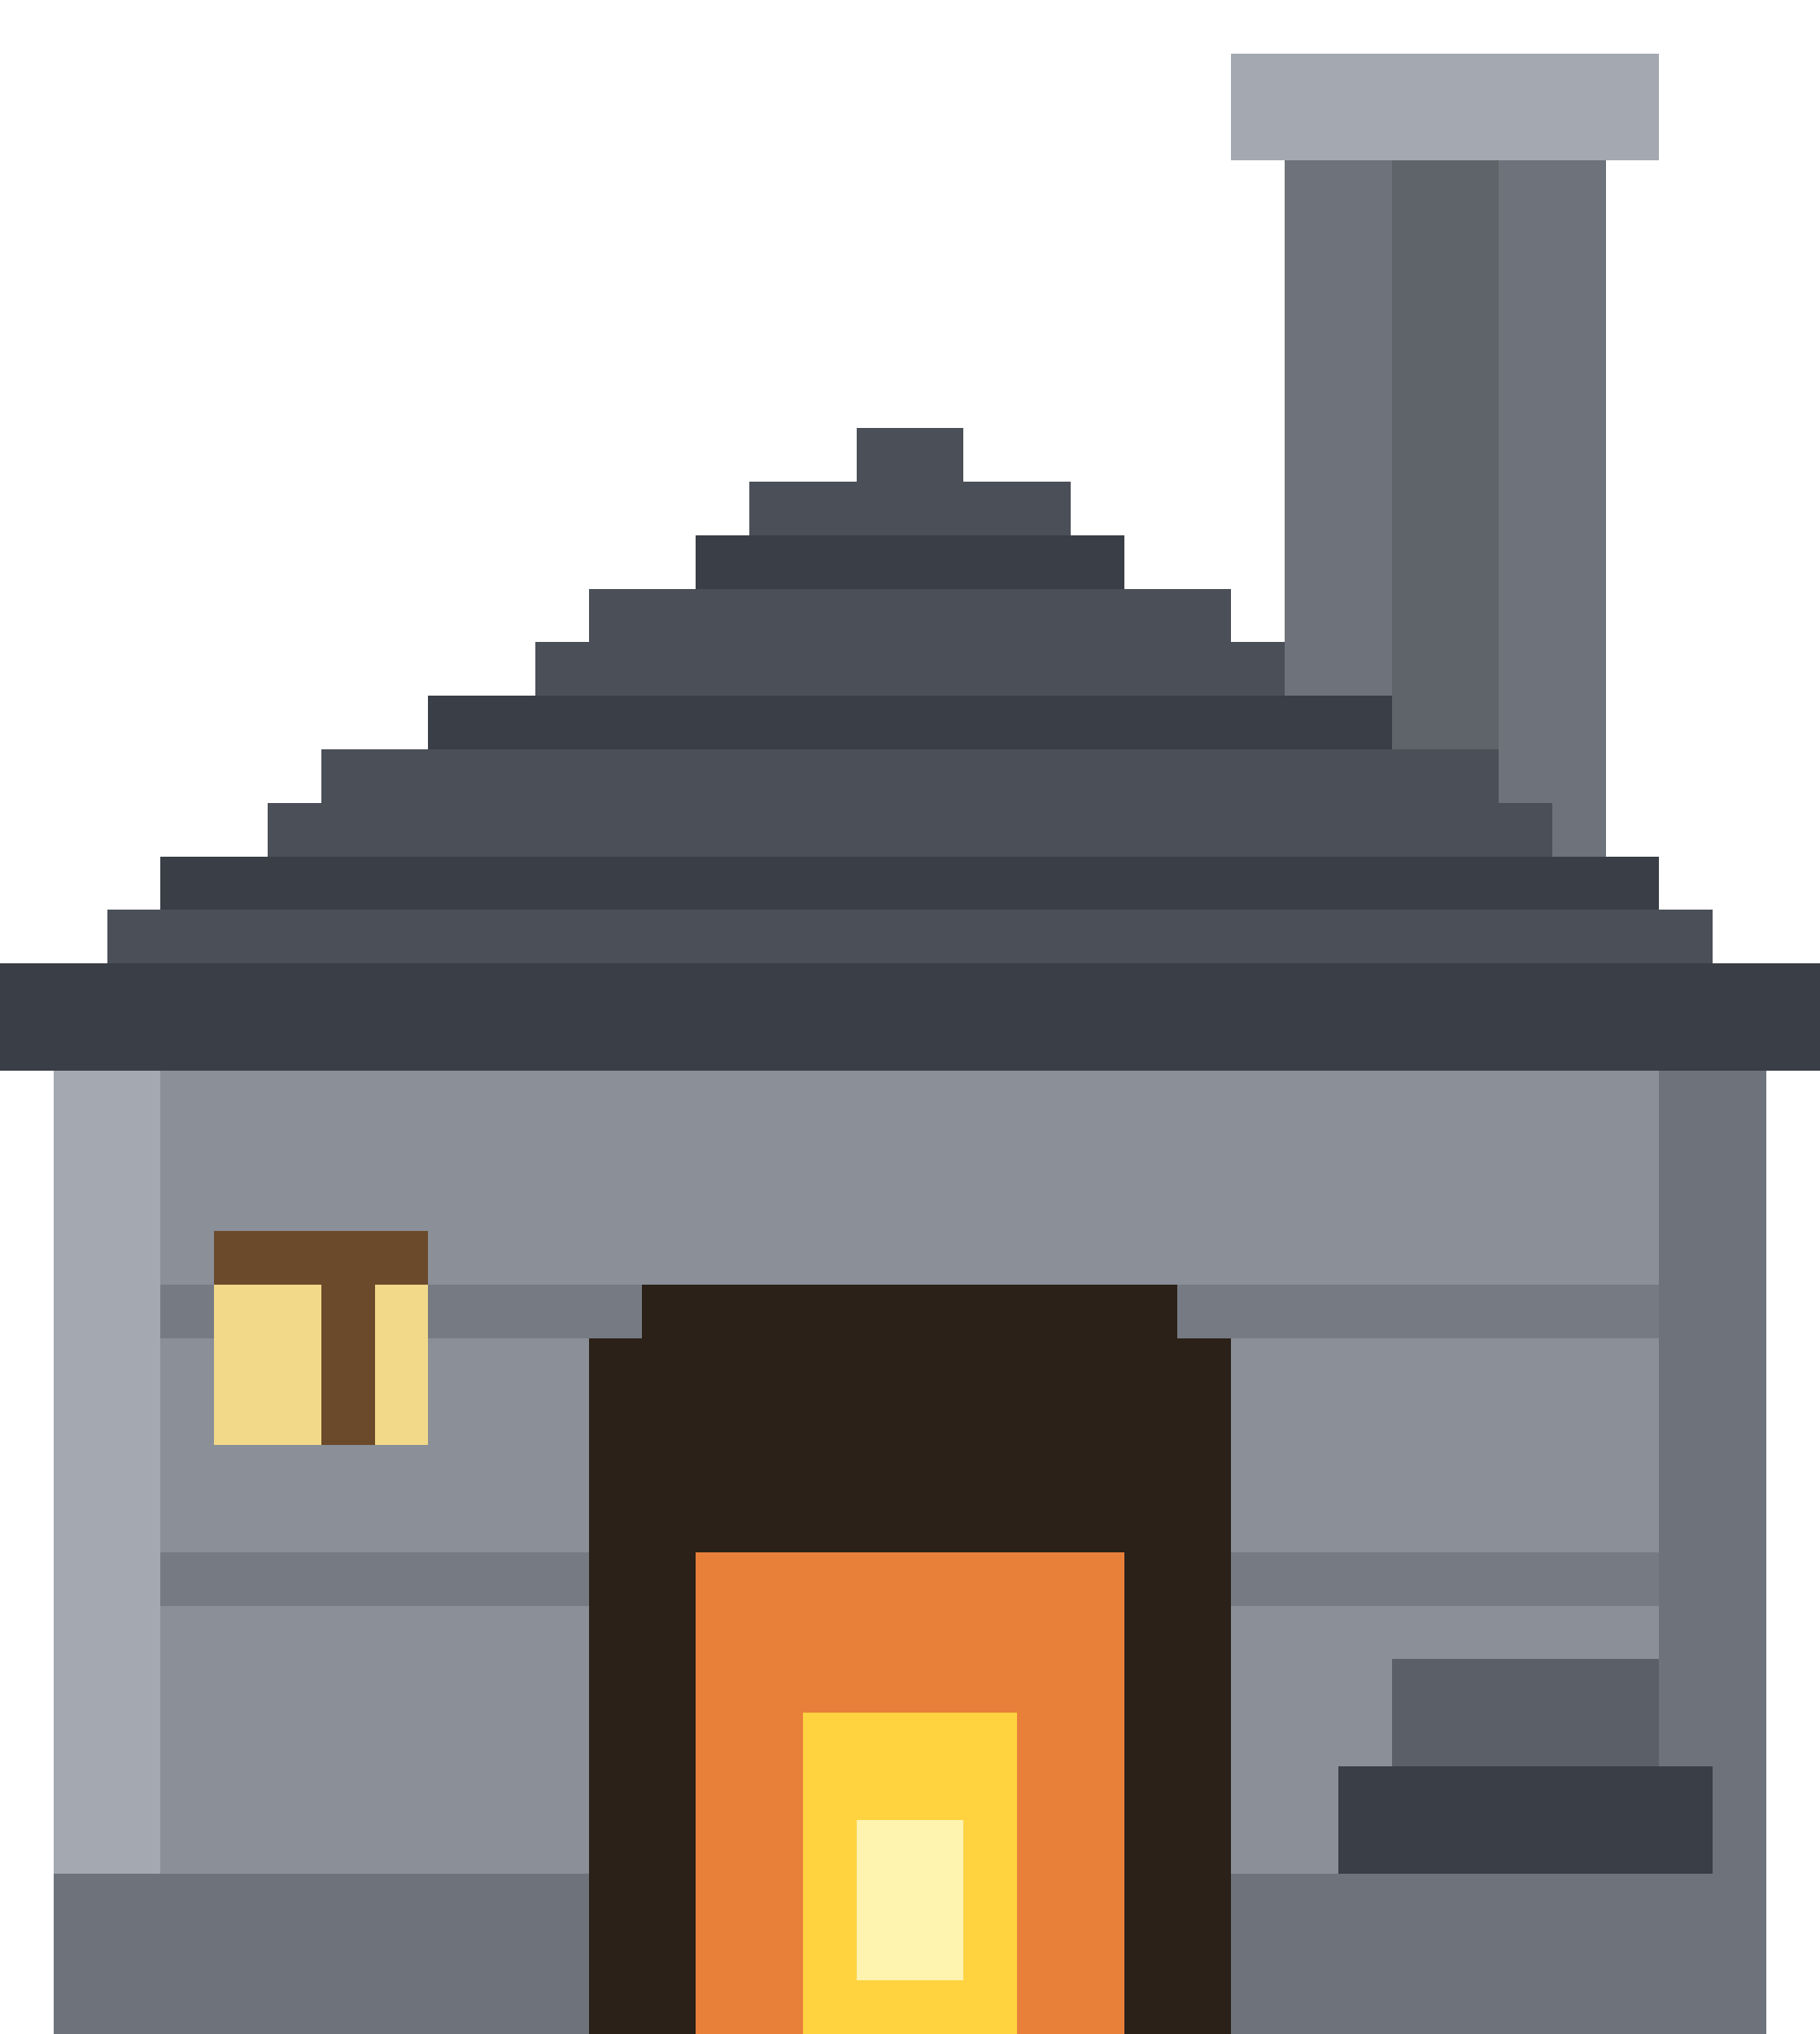
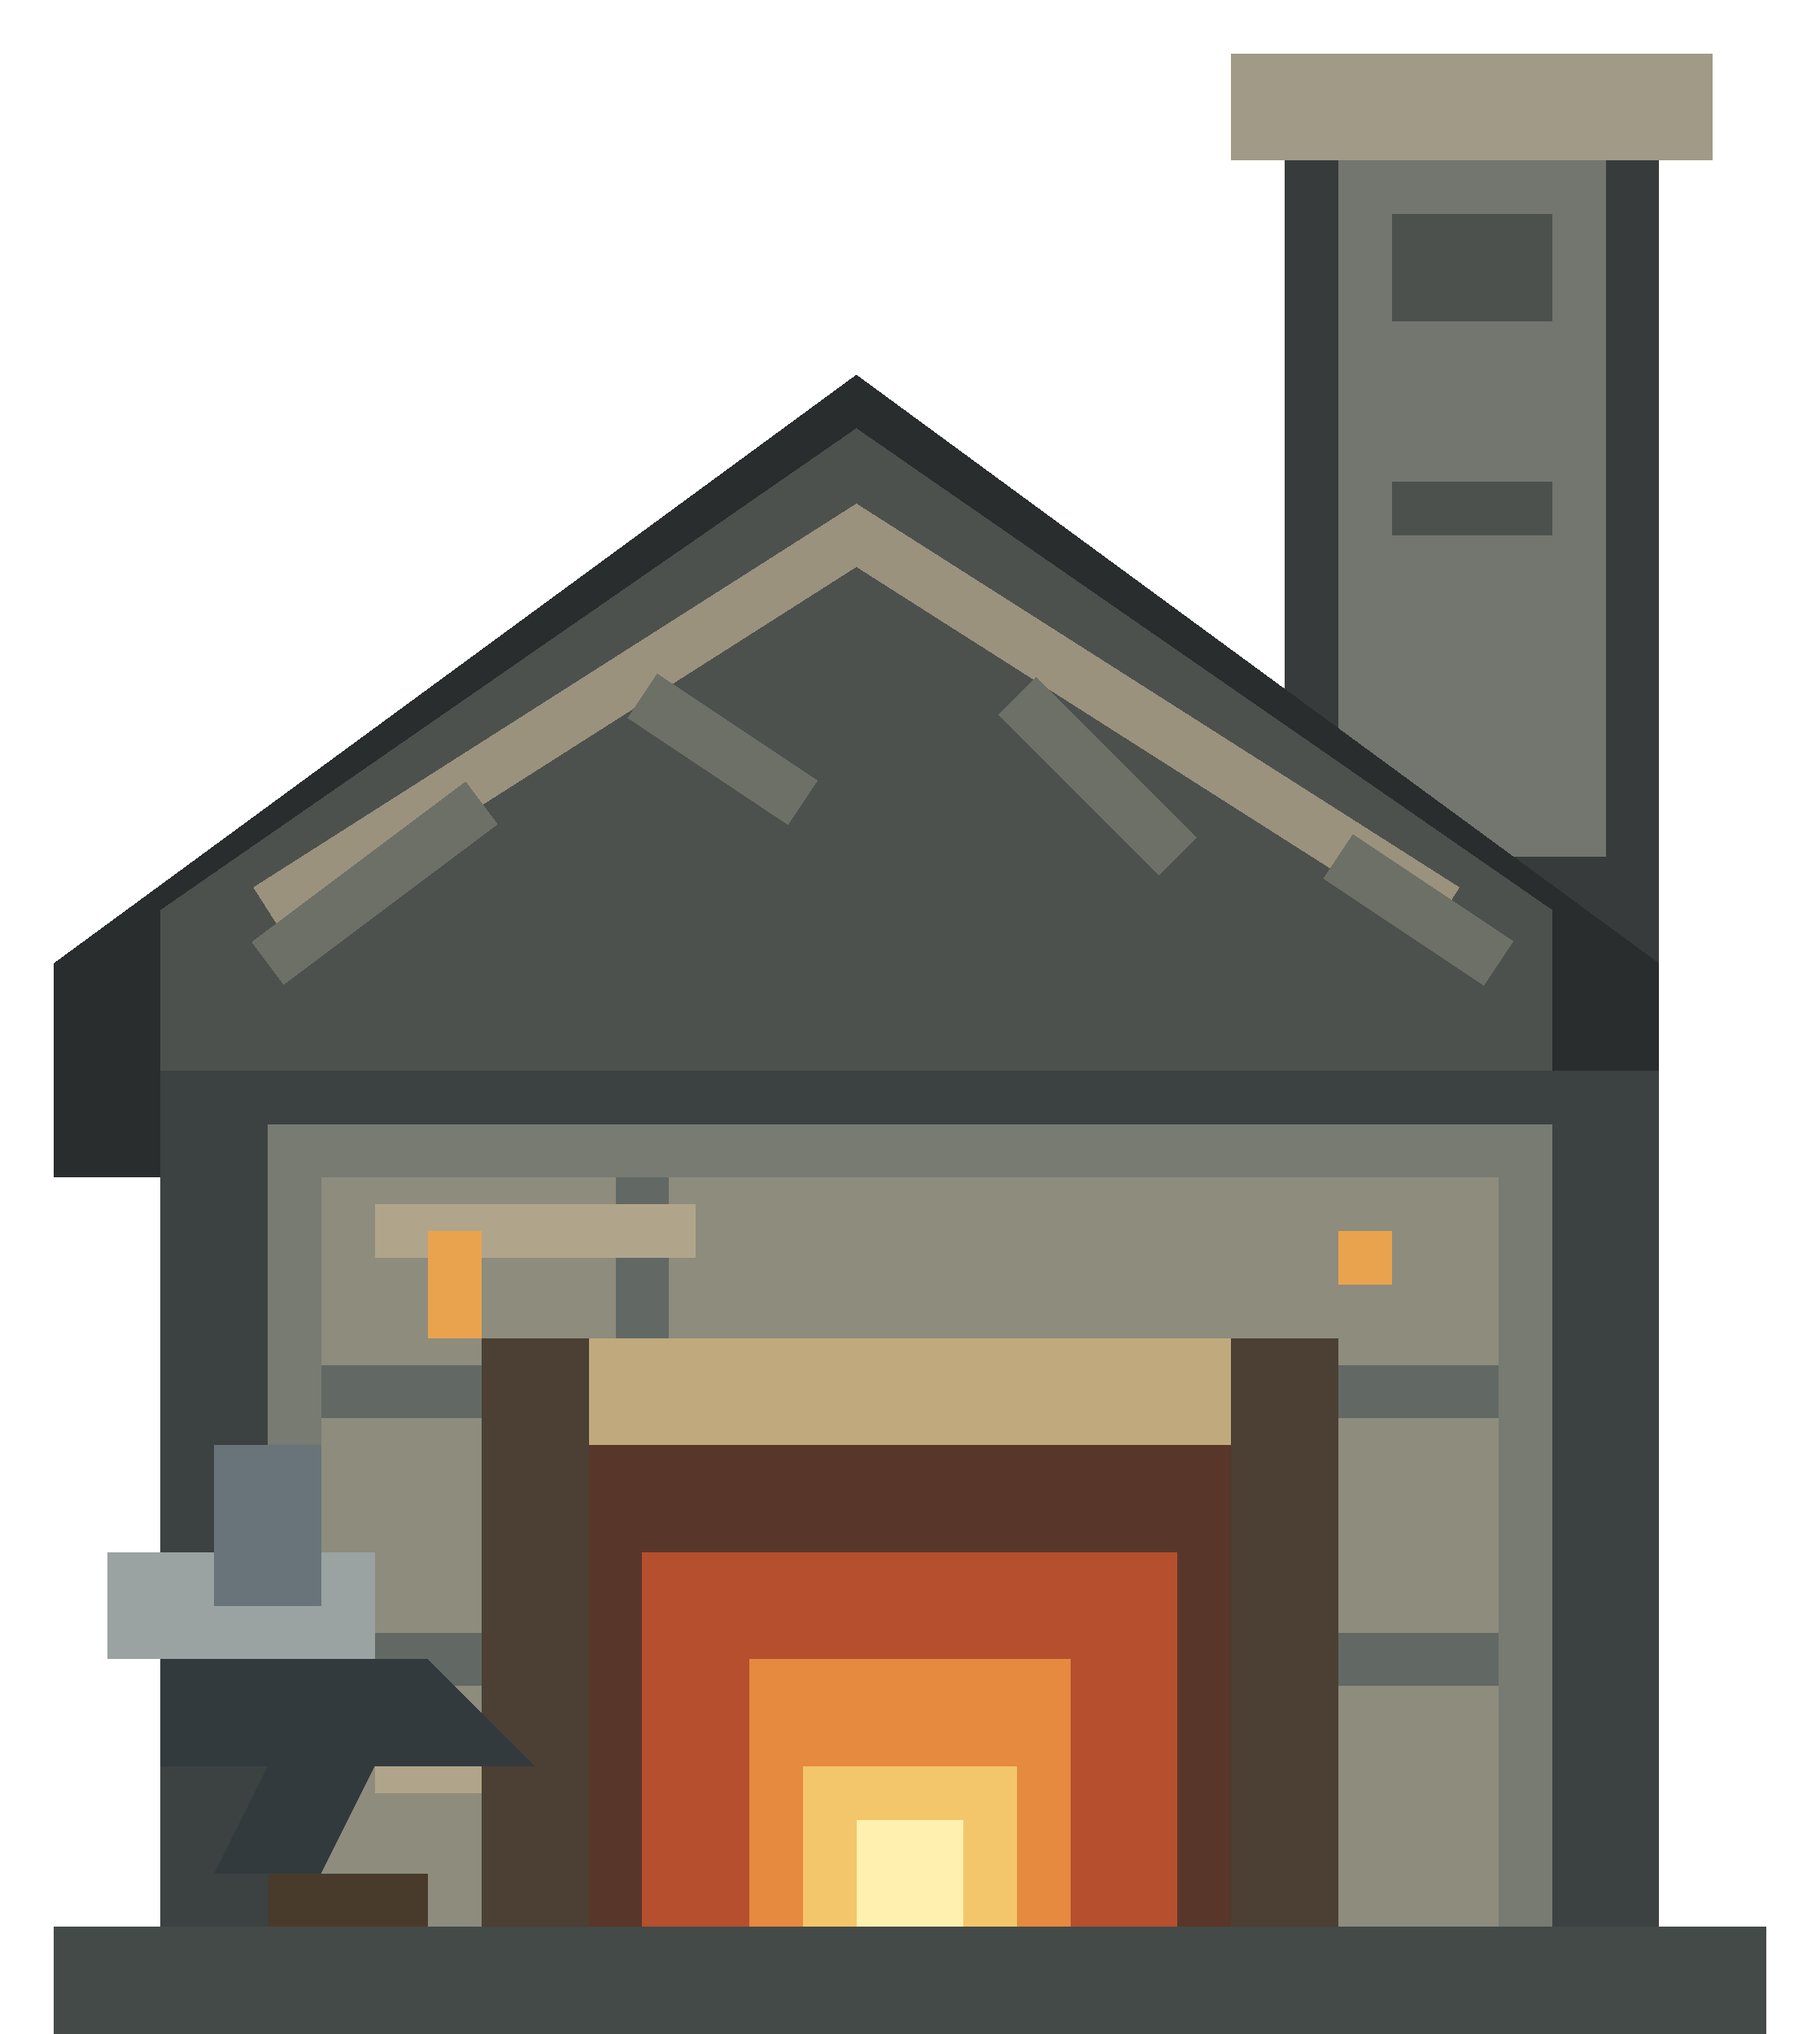
<svg xmlns="http://www.w3.org/2000/svg" width="34" height="38" viewBox="0 0 34 38" shape-rendering="crispEdges">
-   <rect x="24" y="2" width="6" height="16" fill="#6e737b" />
-   <rect x="23" y="1" width="8" height="2" fill="#a3a8b1" />
-   <rect x="26" y="3" width="2" height="14" fill="#5f646a" />
-   <rect x="16" y="8" width="2" height="1" fill="#4a4f58" />
-   <rect x="14" y="9" width="6" height="1" fill="#4a4f58" />
-   <rect x="13" y="10" width="8" height="1" fill="#3a3e46" />
-   <rect x="11" y="11" width="12" height="1" fill="#4a4f58" />
-   <rect x="10" y="12" width="14" height="1" fill="#4a4f58" />
-   <rect x="8" y="13" width="18" height="1" fill="#3a3e46" />
-   <rect x="6" y="14" width="22" height="1" fill="#4a4f58" />
-   <rect x="5" y="15" width="24" height="1" fill="#4a4f58" />
-   <rect x="3" y="16" width="28" height="1" fill="#3a3e46" />
-   <rect x="2" y="17" width="30" height="1" fill="#4a4f58" />
-   <rect x="0" y="18" width="34" height="1" fill="#4a4f58" />
-   <rect x="0" y="18" width="34" height="2" fill="#3a3e46" />
-   <rect x="1" y="20" width="32" height="18" fill="#8a8f98" />
-   <rect x="1" y="20" width="2" height="18" fill="#a3a8b1" />
-   <rect x="31" y="20" width="2" height="18" fill="#6e737b" />
-   <rect x="3" y="24" width="28" height="1" fill="#767b83" />
-   <rect x="3" y="29" width="28" height="1" fill="#767b83" />
-   <rect x="1" y="35" width="32" height="3" fill="#6e737b" />
-   <rect x="11" y="25" width="12" height="13" fill="#2b2118" />
-   <rect x="12" y="24" width="10" height="1" fill="#2b2118" />
-   <rect x="13" y="29" width="8" height="9" fill="#e8803a" />
-   <rect x="15" y="32" width="4" height="6" fill="#ffd23f" />
-   <rect x="16" y="34" width="2" height="3" fill="#fff3b0" />
-   <rect x="25" y="33" width="7" height="2" fill="#3a3e46" />
-   <rect x="26" y="31" width="5" height="2" fill="#5a5f68" />
-   <rect x="4" y="23" width="4" height="4" fill="#f2d98a" />
-   <rect x="4" y="23" width="4" height="1" fill="#6b4a2b" />
-   <rect x="6" y="23" width="1" height="4" fill="#6b4a2b" />
+   <rect x="24" y="1" width="7" height="17" fill="#373b3b" />
+   <rect x="25" y="2" width="5" height="14" fill="#72766f" />
+   <rect x="23" y="1" width="9" height="2" fill="#a19a86" />
+   <rect x="26" y="4" width="3" height="2" fill="#4d514e" />
+   <rect x="26" y="9" width="3" height="1" fill="#4d514e" />
+   <path d="M1 18L16 7L31 18V22H1Z" fill="#292d2d" />
+   <path d="M3 17L16 8L29 17V20H3Z" fill="#4c514e" />
+   <path d="M5 17L16 10L27 17" fill="none" stroke="#9a927d" stroke-width="1" />
+   <path d="M5 18L9 15M12 13L15 15M19 13L22 16M25 16L28 18" stroke="#6d7067" stroke-width="1" />
+   <rect x="3" y="20" width="28" height="18" fill="#3c4241" />
+   <rect x="5" y="21" width="24" height="16" fill="#777b72" />
+   <rect x="6" y="22" width="22" height="14" fill="#8d8c7d" />
+   <path d="M6 26H28M6 31H28M12 22V26M22 26V31M15 31V36" stroke="#626964" stroke-width="1" />
+   <path d="M7 23H13M17 28H25M7 33H12" stroke="#b0a58b" stroke-width="1" />
+   <rect x="10" y="26" width="14" height="12" fill="#302722" />
+   <rect x="11" y="27" width="12" height="10" fill="#58372a" />
+   <rect x="12" y="29" width="10" height="8" fill="#b64f2e" />
+   <rect x="14" y="31" width="6" height="6" fill="#e58a3f" />
+   <rect x="15" y="33" width="4" height="4" fill="#f4c66b" />
+   <rect x="16" y="34" width="2" height="3" fill="#fff0b0" />
+   <rect x="9" y="25" width="16" height="2" fill="#c0aa7d" />
+   <rect x="9" y="25" width="2" height="12" fill="#4b4033" />
+   <rect x="23" y="25" width="2" height="12" fill="#4b4033" />
+   <path d="M3 31H8L10 33H7L6 35H4L5 33H3Z" fill="#333a3e" />
+   <rect x="5" y="35" width="3" height="2" fill="#493b2c" />
+   <rect x="2" y="29" width="5" height="2" fill="#9aa2a2" />
+   <rect x="4" y="27" width="2" height="3" fill="#69747a" />
+   <rect x="8" y="23" width="1" height="2" fill="#e9a34e" />
+   <rect x="25" y="23" width="1" height="1" fill="#e9a34e" />
+   <rect x="1" y="36" width="32" height="2" fill="#444a47" />
</svg>
